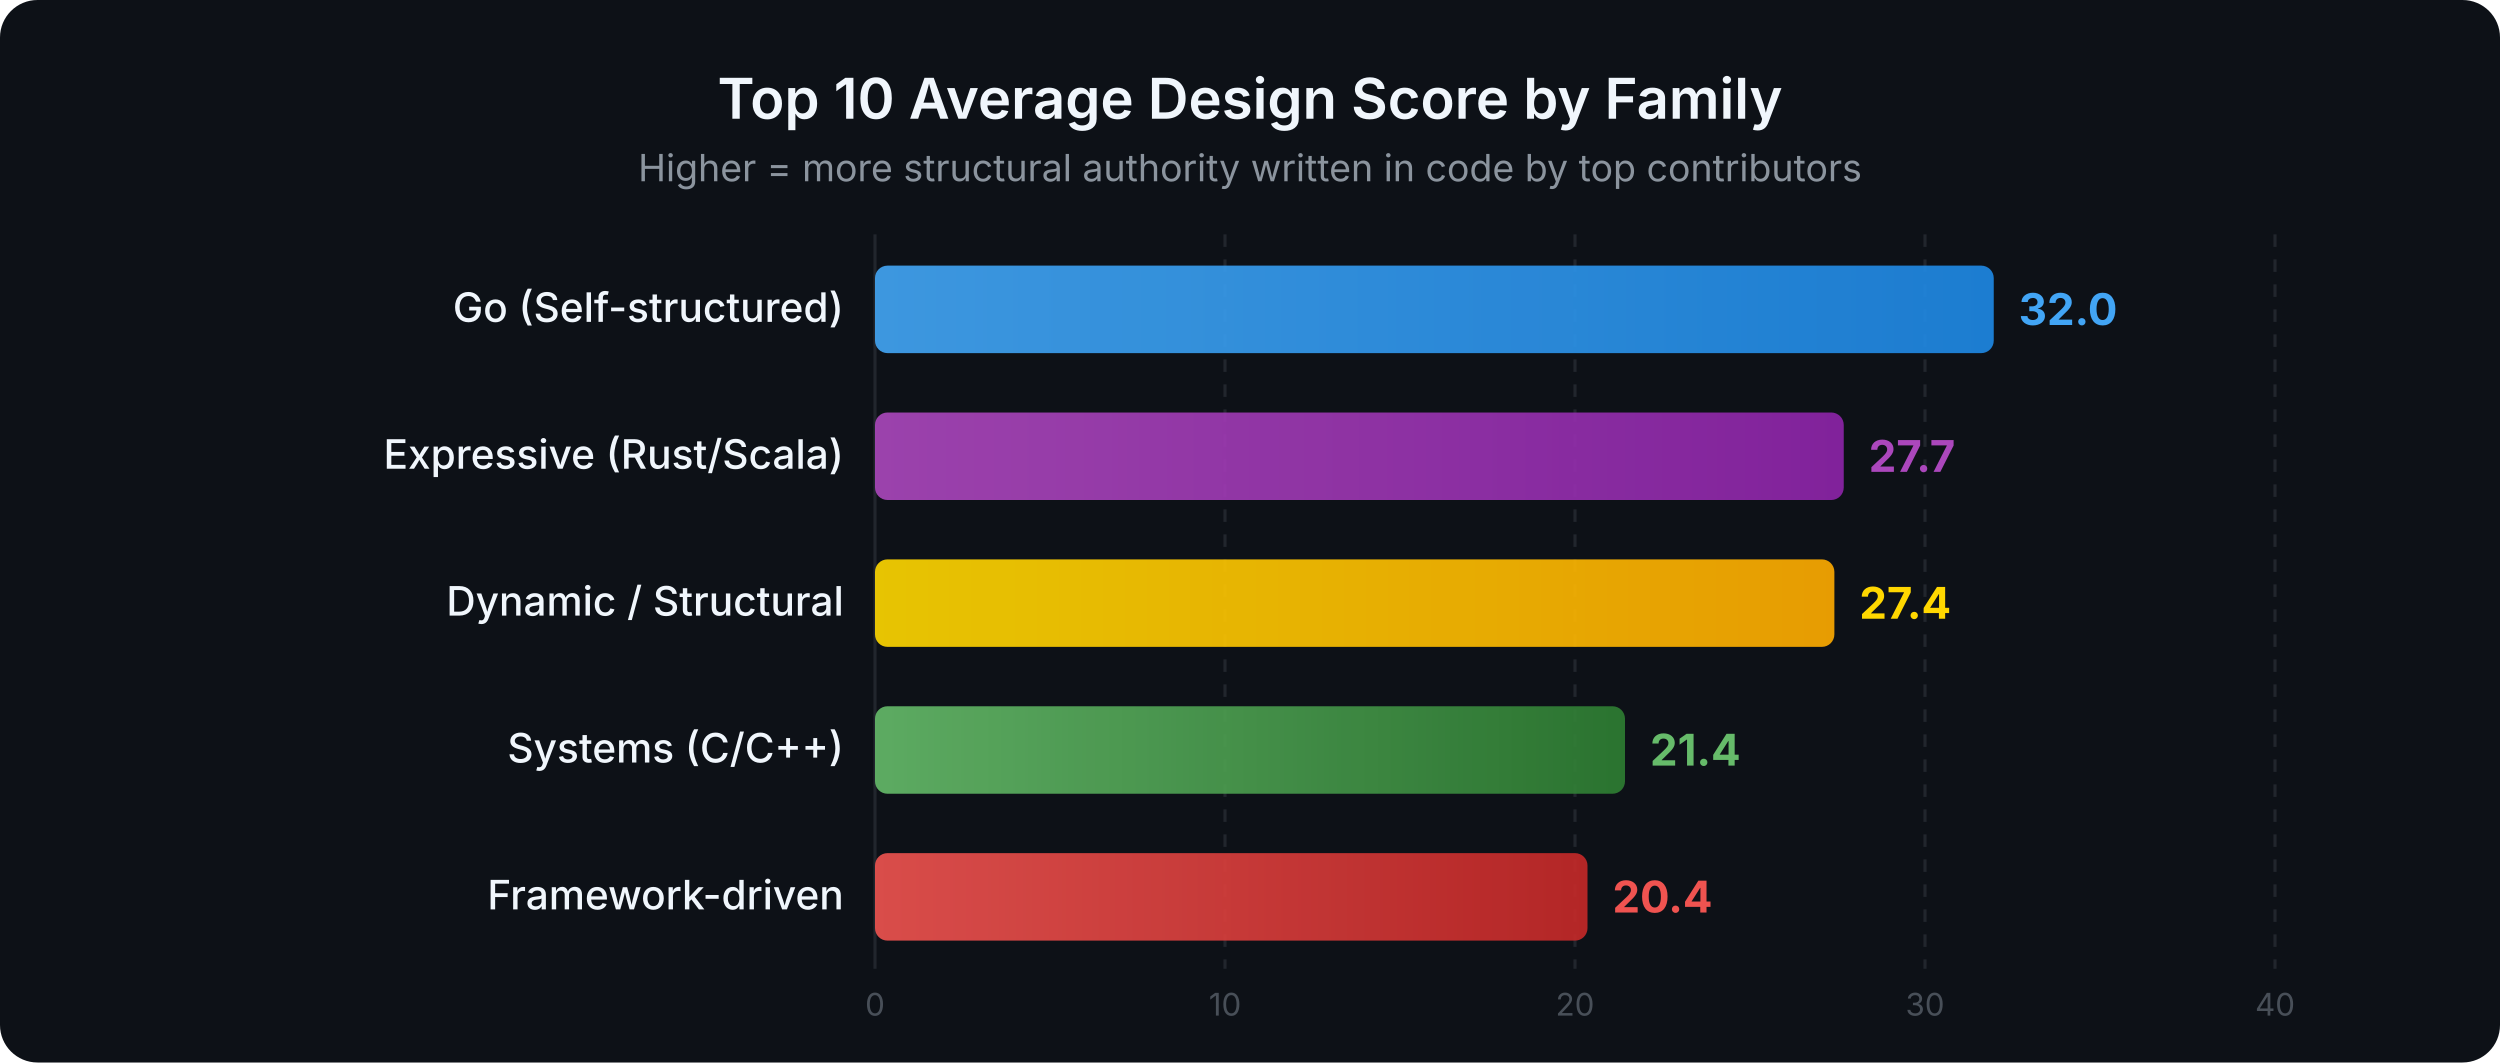
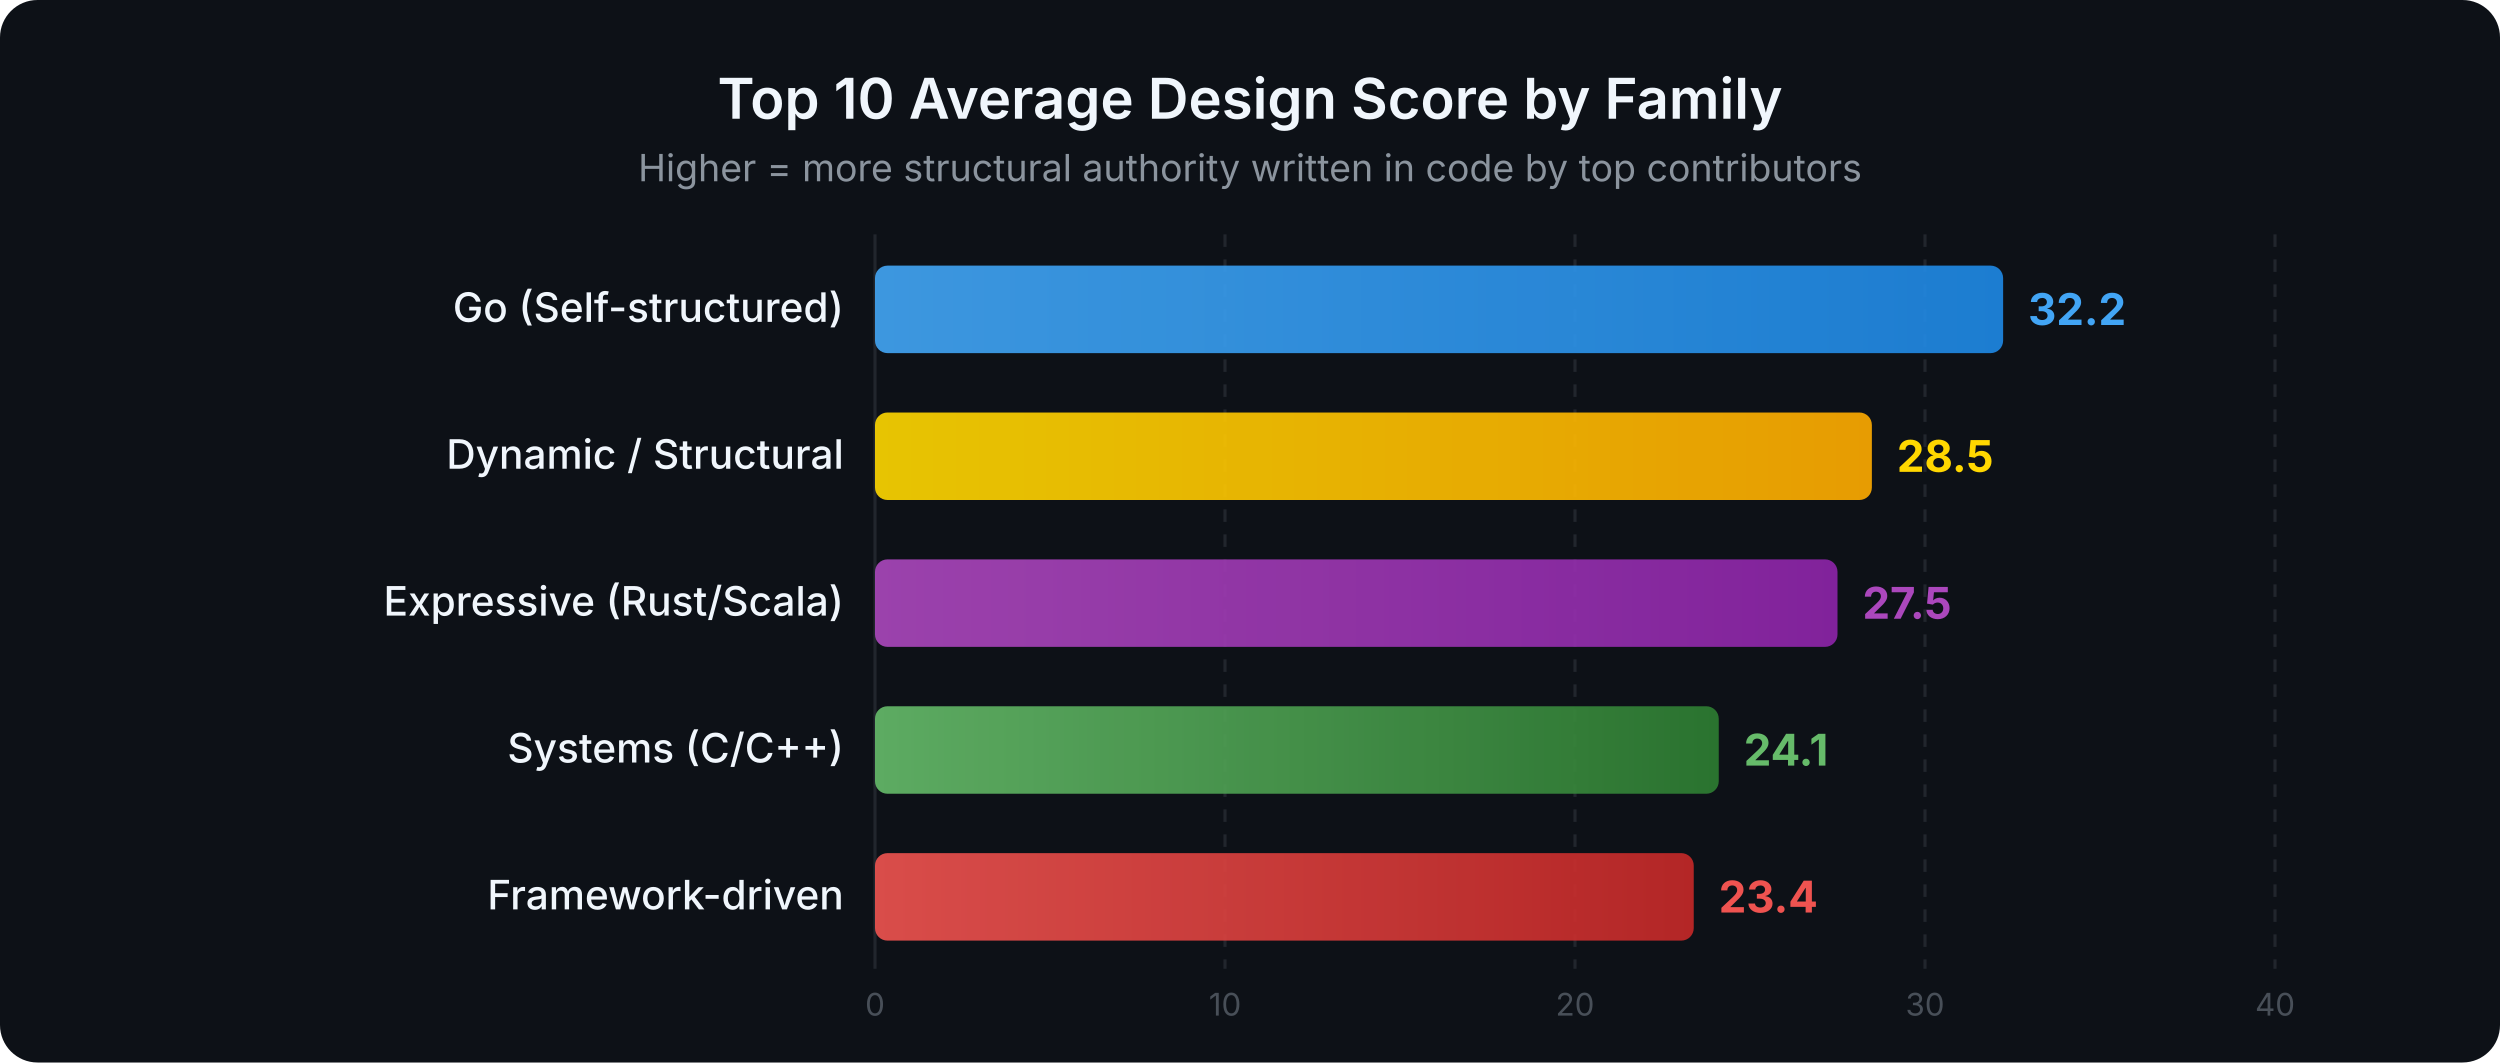
<svg xmlns="http://www.w3.org/2000/svg" width="800" height="340" viewBox="0 0 800 340">
  <defs>
    <linearGradient id="td-go" x1="0" y1="0" x2="1" y2="0">
      <stop offset="0%" stop-color="#42a5f5" />
      <stop offset="100%" stop-color="#1e88e5" />
    </linearGradient>
    <linearGradient id="td-exp" x1="0" y1="0" x2="1" y2="0">
      <stop offset="0%" stop-color="#ab47bc" />
      <stop offset="100%" stop-color="#8e24aa" />
    </linearGradient>
    <linearGradient id="td-dyn" x1="0" y1="0" x2="1" y2="0">
      <stop offset="0%" stop-color="#ffd700" />
      <stop offset="100%" stop-color="#ffab00" />
    </linearGradient>
    <linearGradient id="td-sys" x1="0" y1="0" x2="1" y2="0">
      <stop offset="0%" stop-color="#66bb6a" />
      <stop offset="100%" stop-color="#2e7d32" />
    </linearGradient>
    <linearGradient id="td-fw" x1="0" y1="0" x2="1" y2="0">
      <stop offset="0%" stop-color="#ef5350" />
      <stop offset="100%" stop-color="#c62828" />
    </linearGradient>
  </defs>
  <rect width="800" height="340" fill="#0d1117" rx="12" />
  <text x="400" y="38" text-anchor="middle" fill="#f0f6fc" font-family="-apple-system,BlinkMacSystemFont,'Segoe UI',sans-serif" font-size="18" font-weight="600">Top 10 Average Design Score by Family</text>
  <text x="400" y="58" text-anchor="middle" fill="#8b949e" font-family="-apple-system,BlinkMacSystemFont,'Segoe UI',sans-serif" font-size="12">Higher = more structural authority written in code by top contributors</text>
  <line x1="280" y1="75" x2="280" y2="310" stroke="#21262d" stroke-width="1" />
  <line x1="392" y1="75" x2="392" y2="310" stroke="#21262d" stroke-width="1" stroke-dasharray="4,4" />
  <line x1="504" y1="75" x2="504" y2="310" stroke="#21262d" stroke-width="1" stroke-dasharray="4,4" />
  <line x1="616" y1="75" x2="616" y2="310" stroke="#21262d" stroke-width="1" stroke-dasharray="4,4" />
  <line x1="728" y1="75" x2="728" y2="310" stroke="#21262d" stroke-width="1" stroke-dasharray="4,4" />
  <text x="280" y="325" text-anchor="middle" fill="#484f58" font-family="-apple-system,sans-serif" font-size="10">0</text>
  <text x="392" y="325" text-anchor="middle" fill="#484f58" font-family="-apple-system,sans-serif" font-size="10">10</text>
  <text x="504" y="325" text-anchor="middle" fill="#484f58" font-family="-apple-system,sans-serif" font-size="10">20</text>
  <text x="616" y="325" text-anchor="middle" fill="#484f58" font-family="-apple-system,sans-serif" font-size="10">30</text>
  <text x="728" y="325" text-anchor="middle" fill="#484f58" font-family="-apple-system,sans-serif" font-size="10">40</text>
  <text x="270" y="103" text-anchor="end" fill="#f0f6fc" font-family="-apple-system,sans-serif" font-size="13" font-weight="500">Go (Self-structured)</text>
-   <rect x="280" y="85" width="358" height="28" rx="4" fill="url(#td-go)" opacity="0.9" />
-   <text x="646" y="104" fill="#42a5f5" font-family="-apple-system,sans-serif" font-size="14" font-weight="700">32.0</text>
-   <text x="270" y="150" text-anchor="end" fill="#f0f6fc" font-family="-apple-system,sans-serif" font-size="13" font-weight="500">Expressive (Rust/Scala)</text>
-   <rect x="280" y="132" width="310" height="28" rx="4" fill="url(#td-exp)" opacity="0.9" />
-   <text x="598" y="151" fill="#ab47bc" font-family="-apple-system,sans-serif" font-size="14" font-weight="700">27.7</text>
-   <text x="270" y="197" text-anchor="end" fill="#f0f6fc" font-family="-apple-system,sans-serif" font-size="13" font-weight="500">Dynamic / Structural</text>
-   <rect x="280" y="179" width="307" height="28" rx="4" fill="url(#td-dyn)" opacity="0.9" />
-   <text x="595" y="198" fill="#ffd700" font-family="-apple-system,sans-serif" font-size="14" font-weight="700">27.4</text>
+   <rect x="280" y="85" width="361" height="28" rx="4" fill="url(#td-go)" opacity="0.9" />
+   <text x="649" y="104" fill="#42a5f5" font-family="-apple-system,sans-serif" font-size="14" font-weight="700">32.2</text>
+   <text x="270" y="150" text-anchor="end" fill="#f0f6fc" font-family="-apple-system,sans-serif" font-size="13" font-weight="500">Dynamic / Structural</text>
+   <rect x="280" y="132" width="319" height="28" rx="4" fill="url(#td-dyn)" opacity="0.9" />
+   <text x="607" y="151" fill="#ffd700" font-family="-apple-system,sans-serif" font-size="14" font-weight="700">28.5</text>
+   <text x="270" y="197" text-anchor="end" fill="#f0f6fc" font-family="-apple-system,sans-serif" font-size="13" font-weight="500">Expressive (Rust/Scala)</text>
+   <rect x="280" y="179" width="308" height="28" rx="4" fill="url(#td-exp)" opacity="0.9" />
+   <text x="596" y="198" fill="#ab47bc" font-family="-apple-system,sans-serif" font-size="14" font-weight="700">27.5</text>
  <text x="270" y="244" text-anchor="end" fill="#f0f6fc" font-family="-apple-system,sans-serif" font-size="13" font-weight="500">Systems (C/C++)</text>
-   <rect x="280" y="226" width="240" height="28" rx="4" fill="url(#td-sys)" opacity="0.9" />
-   <text x="528" y="245" fill="#66bb6a" font-family="-apple-system,sans-serif" font-size="14" font-weight="700">21.4</text>
+   <rect x="280" y="226" width="270" height="28" rx="4" fill="url(#td-sys)" opacity="0.9" />
+   <text x="558" y="245" fill="#66bb6a" font-family="-apple-system,sans-serif" font-size="14" font-weight="700">24.1</text>
  <text x="270" y="291" text-anchor="end" fill="#f0f6fc" font-family="-apple-system,sans-serif" font-size="13" font-weight="500">Framework-driven</text>
-   <rect x="280" y="273" width="228" height="28" rx="4" fill="url(#td-fw)" opacity="0.9" />
-   <text x="516" y="292" fill="#ef5350" font-family="-apple-system,sans-serif" font-size="14" font-weight="700">20.4</text>
+   <rect x="280" y="273" width="262" height="28" rx="4" fill="url(#td-fw)" opacity="0.9" />
+   <text x="550" y="292" fill="#ef5350" font-family="-apple-system,sans-serif" font-size="14" font-weight="700">23.4</text>
</svg>
